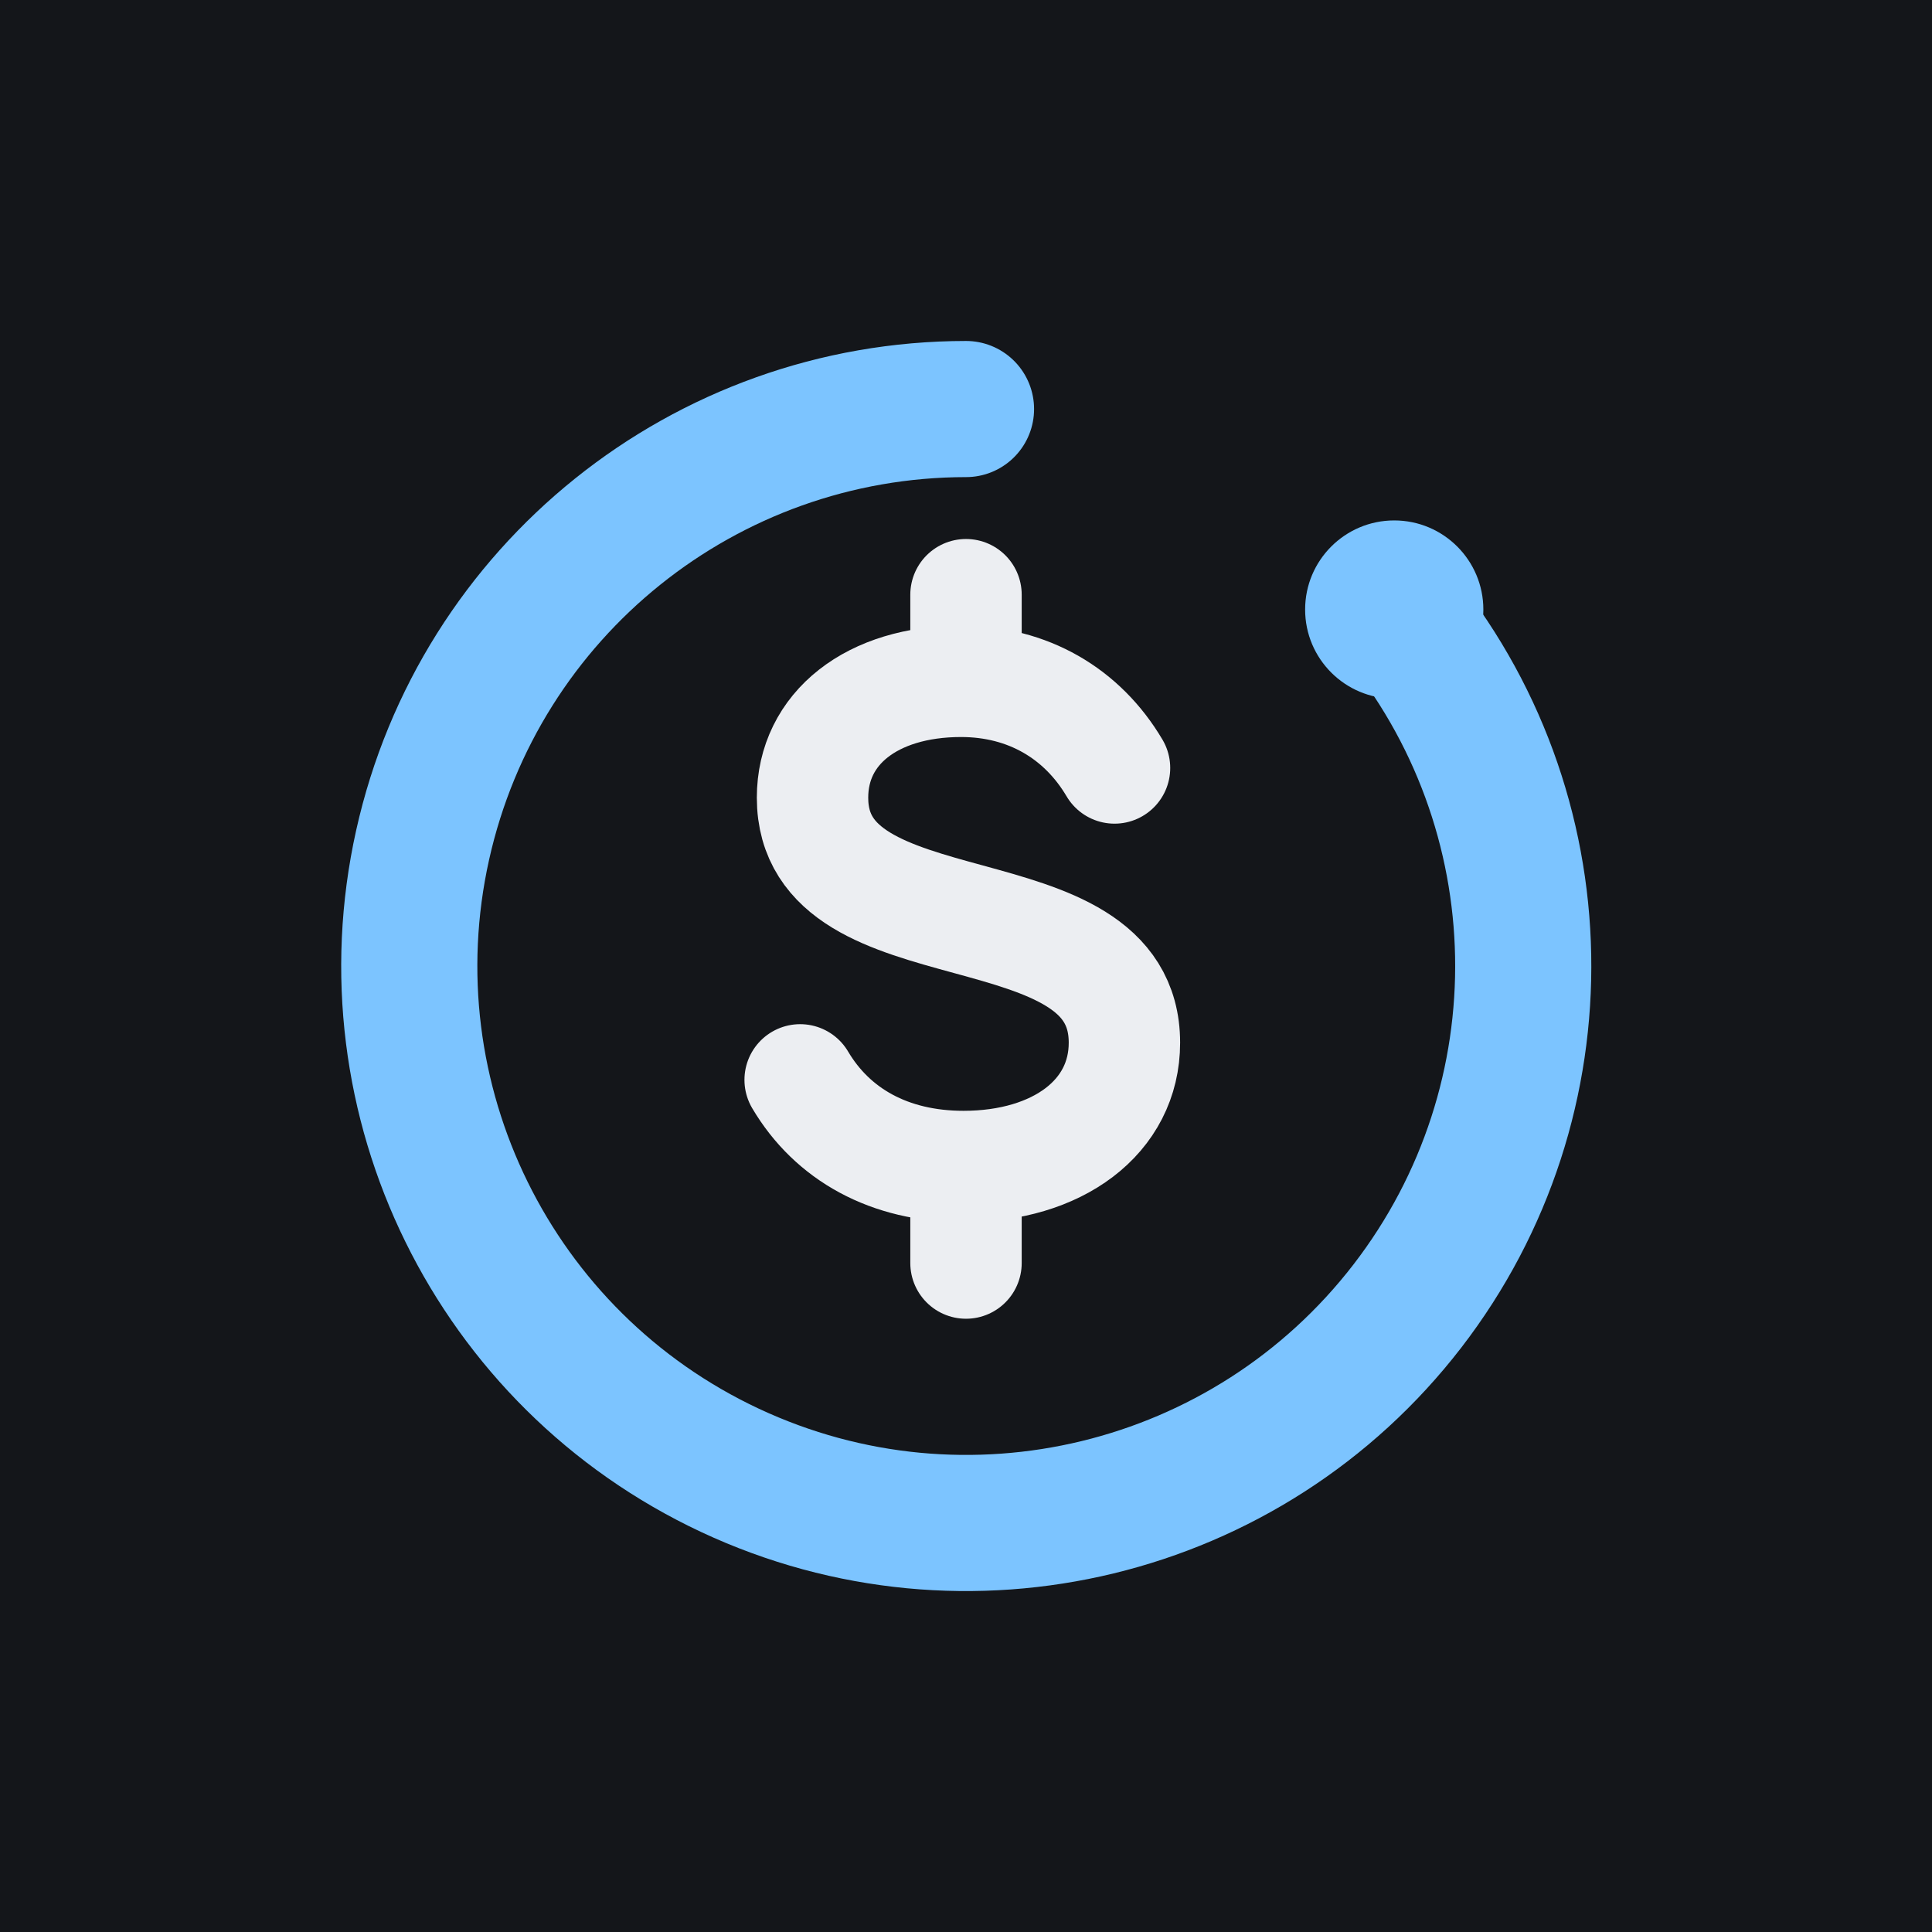
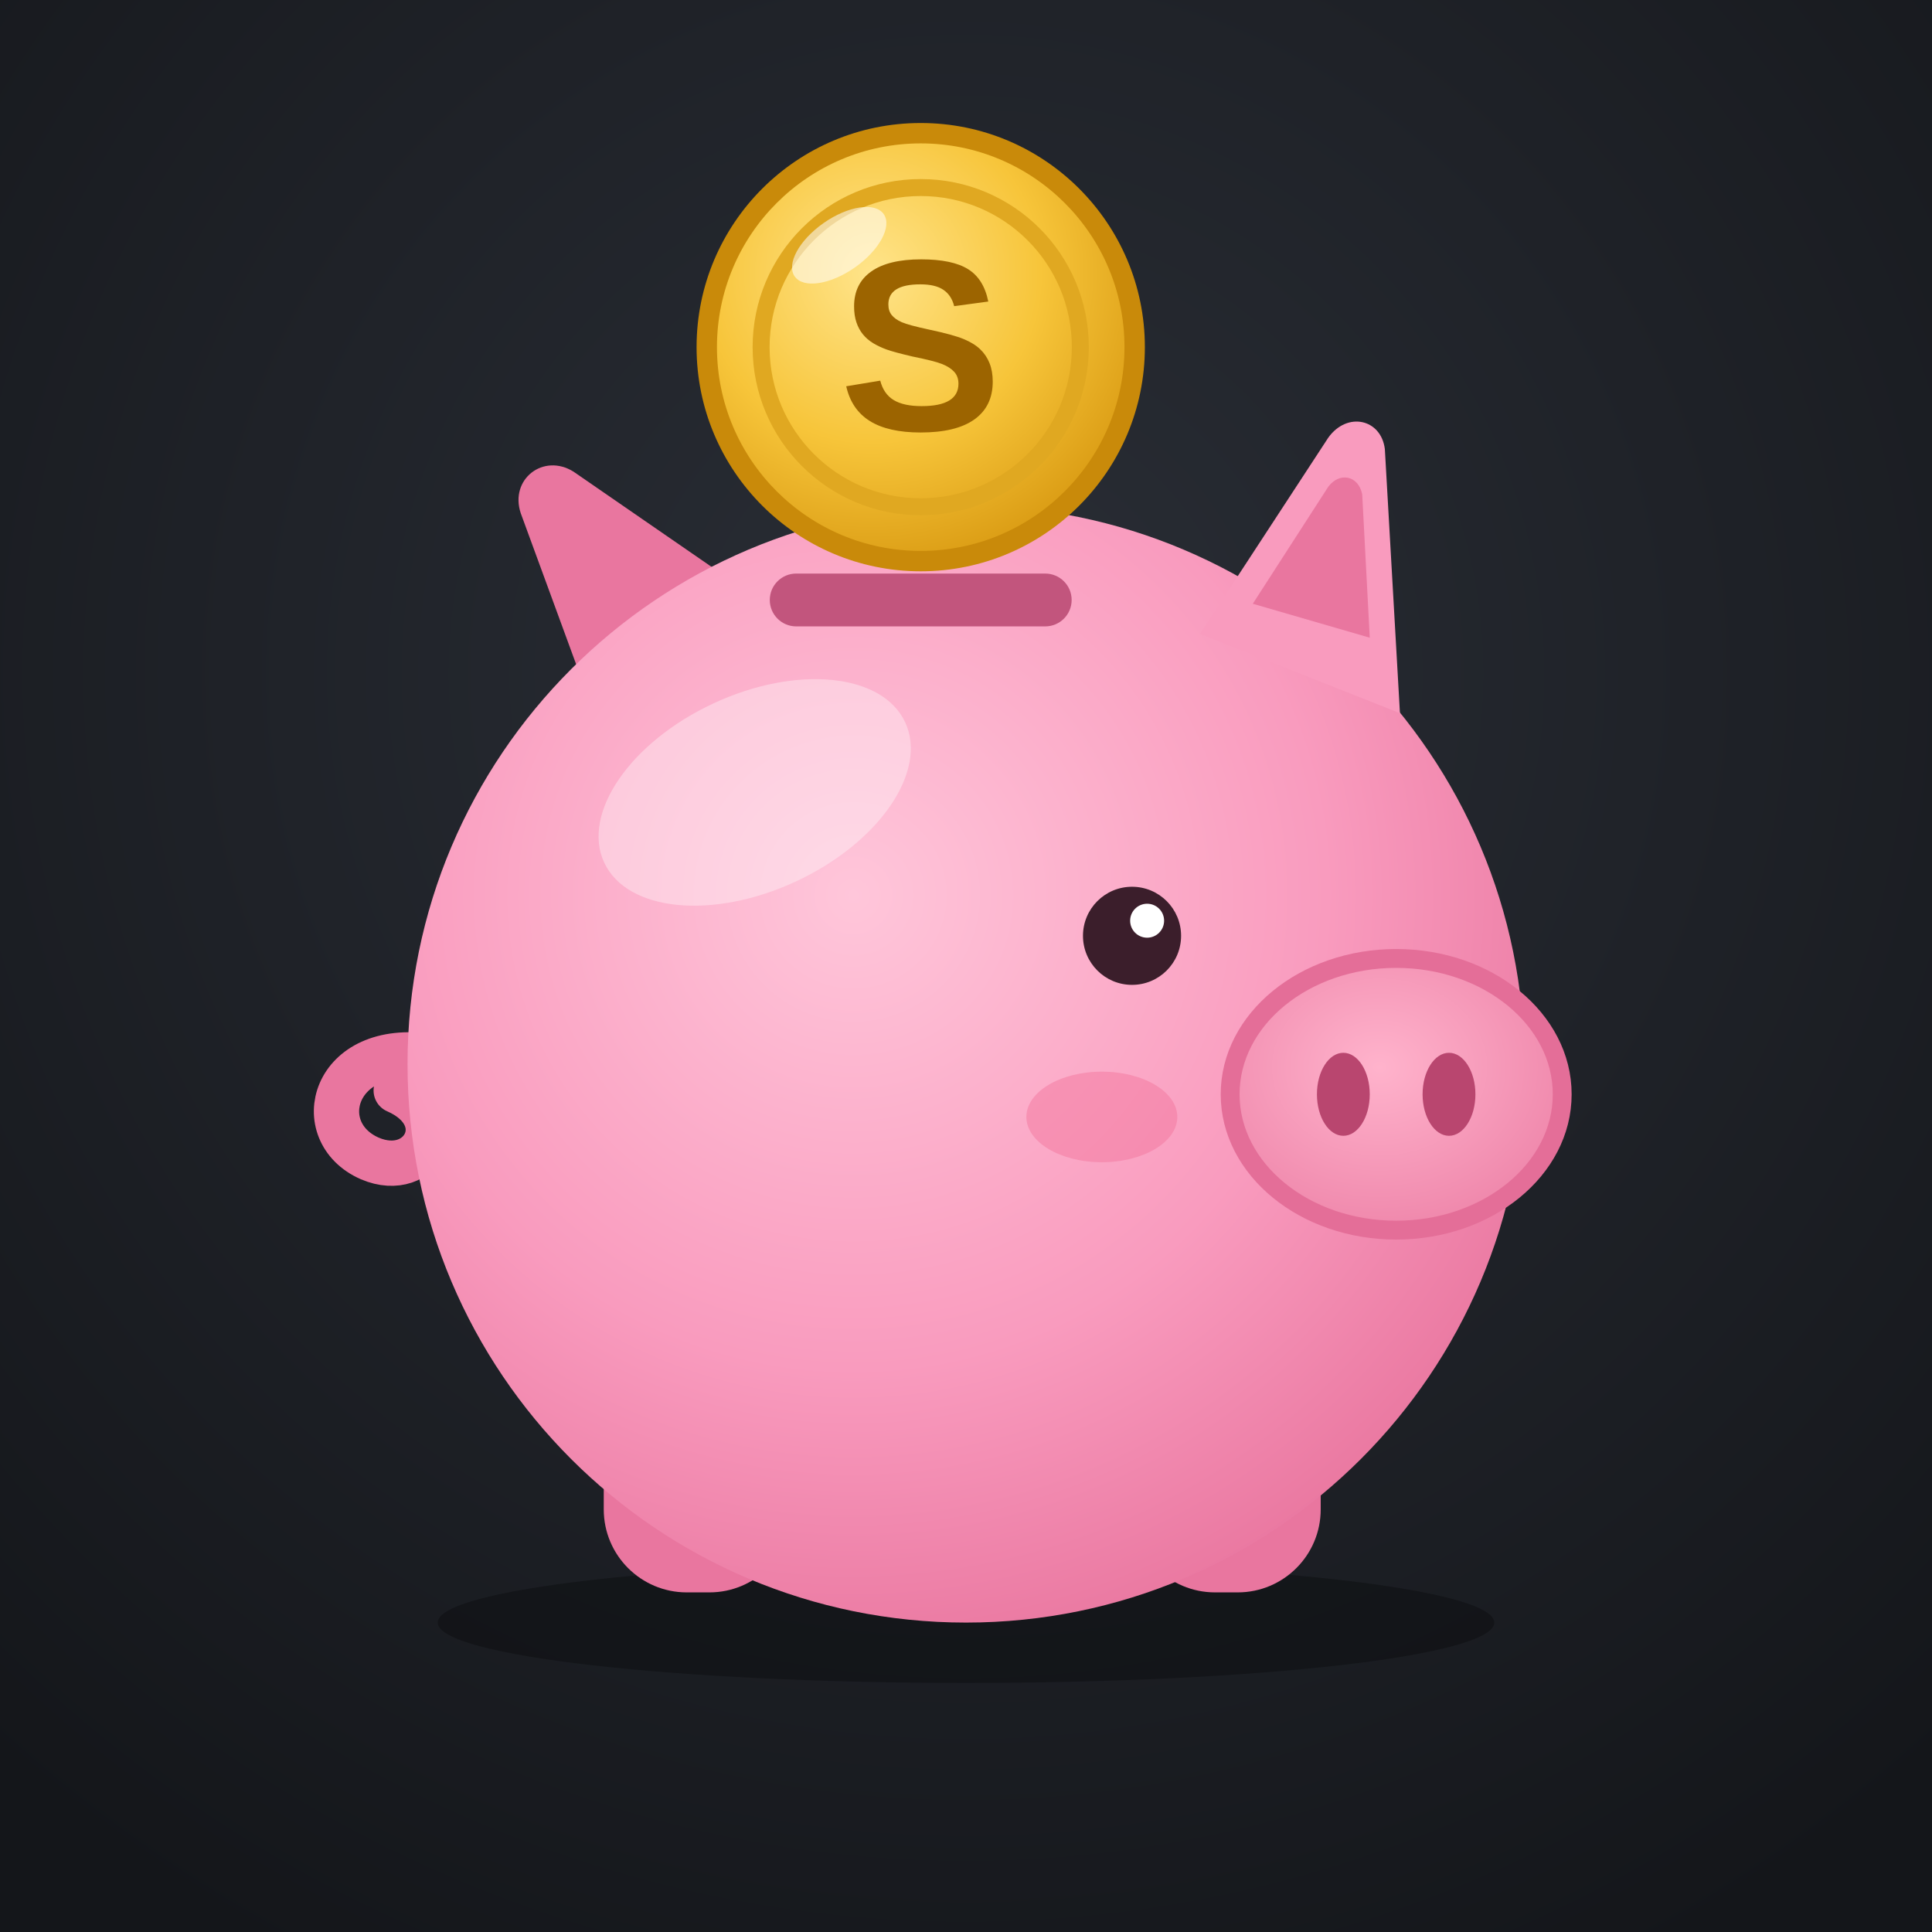
- <svg xmlns="http://www.w3.org/2000/svg" viewBox="0 0 64 64">
-   <rect width="64" height="64" fill="#14161A" />
-   <g transform="translate(32 32) scale(0.82) translate(-32 -32)" fill="none" stroke-linecap="round" stroke-linejoin="round">
-     <path d="M32 9.5a22.5 22.5 0 1 0 17.3 8.1" stroke="#7CC4FF" stroke-width="5.5" />
-     <circle cx="49.3" cy="17.6" r="3.6" fill="#7CC4FF" />
-     <path d="M38 24c-1.3-2.2-3.5-3.5-6.2-3.5-3.6 0-6 1.9-6 4.7 0 6.4 12.6 3.4 12.6 9.9 0 3-2.7 5-6.5 5-3 0-5.3-1.3-6.6-3.5M32 17v3.5M32 40.1v3.9" stroke="#ECEEF2" stroke-width="4.5" />
+ <svg xmlns="http://www.w3.org/2000/svg" viewBox="0 0 512 512">
+   <defs>
+     <radialGradient id="bg" cx="50%" cy="35%" r="75%">
+       <stop offset="0" stop-color="#2A2E36" />
+       <stop offset="1" stop-color="#14161A" />
+     </radialGradient>
+     <radialGradient id="body" cx="40%" cy="35%" r="70%">
+       <stop offset="0" stop-color="#FFC6DA" />
+       <stop offset=".6" stop-color="#F99BBE" />
+       <stop offset="1" stop-color="#E9769F" />
+     </radialGradient>
+     <radialGradient id="snout" cx="45%" cy="40%" r="65%">
+       <stop offset="0" stop-color="#FFB3CC" />
+       <stop offset="1" stop-color="#EE84A9" />
+     </radialGradient>
+     <radialGradient id="coin" cx="38%" cy="32%" r="75%">
+       <stop offset="0" stop-color="#FFE48A" />
+       <stop offset=".55" stop-color="#F7C53A" />
+       <stop offset="1" stop-color="#D99A12" />
+     </radialGradient>
+   </defs>
+   <rect width="512" height="512" fill="url(#bg)" />
+   <ellipse cx="256" cy="430" rx="140" ry="16" fill="#000" opacity=".28" />
+   <rect x="160" y="356" width="50" height="66" rx="22" fill="#E9769F" />
+   <rect x="300" y="356" width="50" height="66" rx="22" fill="#E9769F" />
+   <path d="M114 280c-26-4-32 20-16 27 14 6 23-11 7-18" fill="none" stroke="#E9769F" stroke-width="12" stroke-linecap="round" />
+   <path d="M160 196 138 136c-3-9 6-16 14-11l58 40z" fill="#E9769F" />
+   <circle cx="256" cy="282" r="148" fill="url(#body)" />
+   <ellipse cx="200" cy="210" rx="44" ry="26" fill="#fff" opacity=".35" transform="rotate(-25 200 210)" />
+   <path d="M318 168l34-52c5-7 14-5 15 3l4 70z" fill="#F99BBE" />
+   <path d="M332 160l20-31c3-4 8-3 9 2l2 38z" fill="#E9769F" />
+   <rect x="204" y="152" width="80" height="14" rx="7" fill="#C2557D" />
+   <circle cx="300" cy="248" r="13" fill="#3B1E2B" />
+   <circle cx="304" cy="244" r="4.5" fill="#fff" />
+   <ellipse cx="292" cy="296" rx="20" ry="12" fill="#F27098" opacity=".45" />
+   <ellipse cx="370" cy="290" rx="44" ry="36" fill="url(#snout)" stroke="#E46E98" stroke-width="5" />
+   <ellipse cx="356" cy="290" rx="7" ry="11" fill="#B9466F" />
+   <ellipse cx="384" cy="290" rx="7" ry="11" fill="#B9466F" />
+   <g transform="translate(244 92) scale(.9)">
+     <circle r="66" fill="#C98A0A" />
+     <circle r="60" fill="url(#coin)" />
+     <circle r="47" fill="none" stroke="#E0A821" stroke-width="5" />
+     <text x="0" y="4" text-anchor="middle" dominant-baseline="middle" font-family="Nunito, 'Arial Rounded MT Bold', 'Helvetica Neue', Arial, sans-serif" font-weight="900" font-size="72" fill="#9C6400">S</text>
+     <ellipse cx="-24" cy="-30" rx="16" ry="8" fill="#fff" opacity=".55" transform="rotate(-35 -24 -30)" />
  </g>
</svg>
